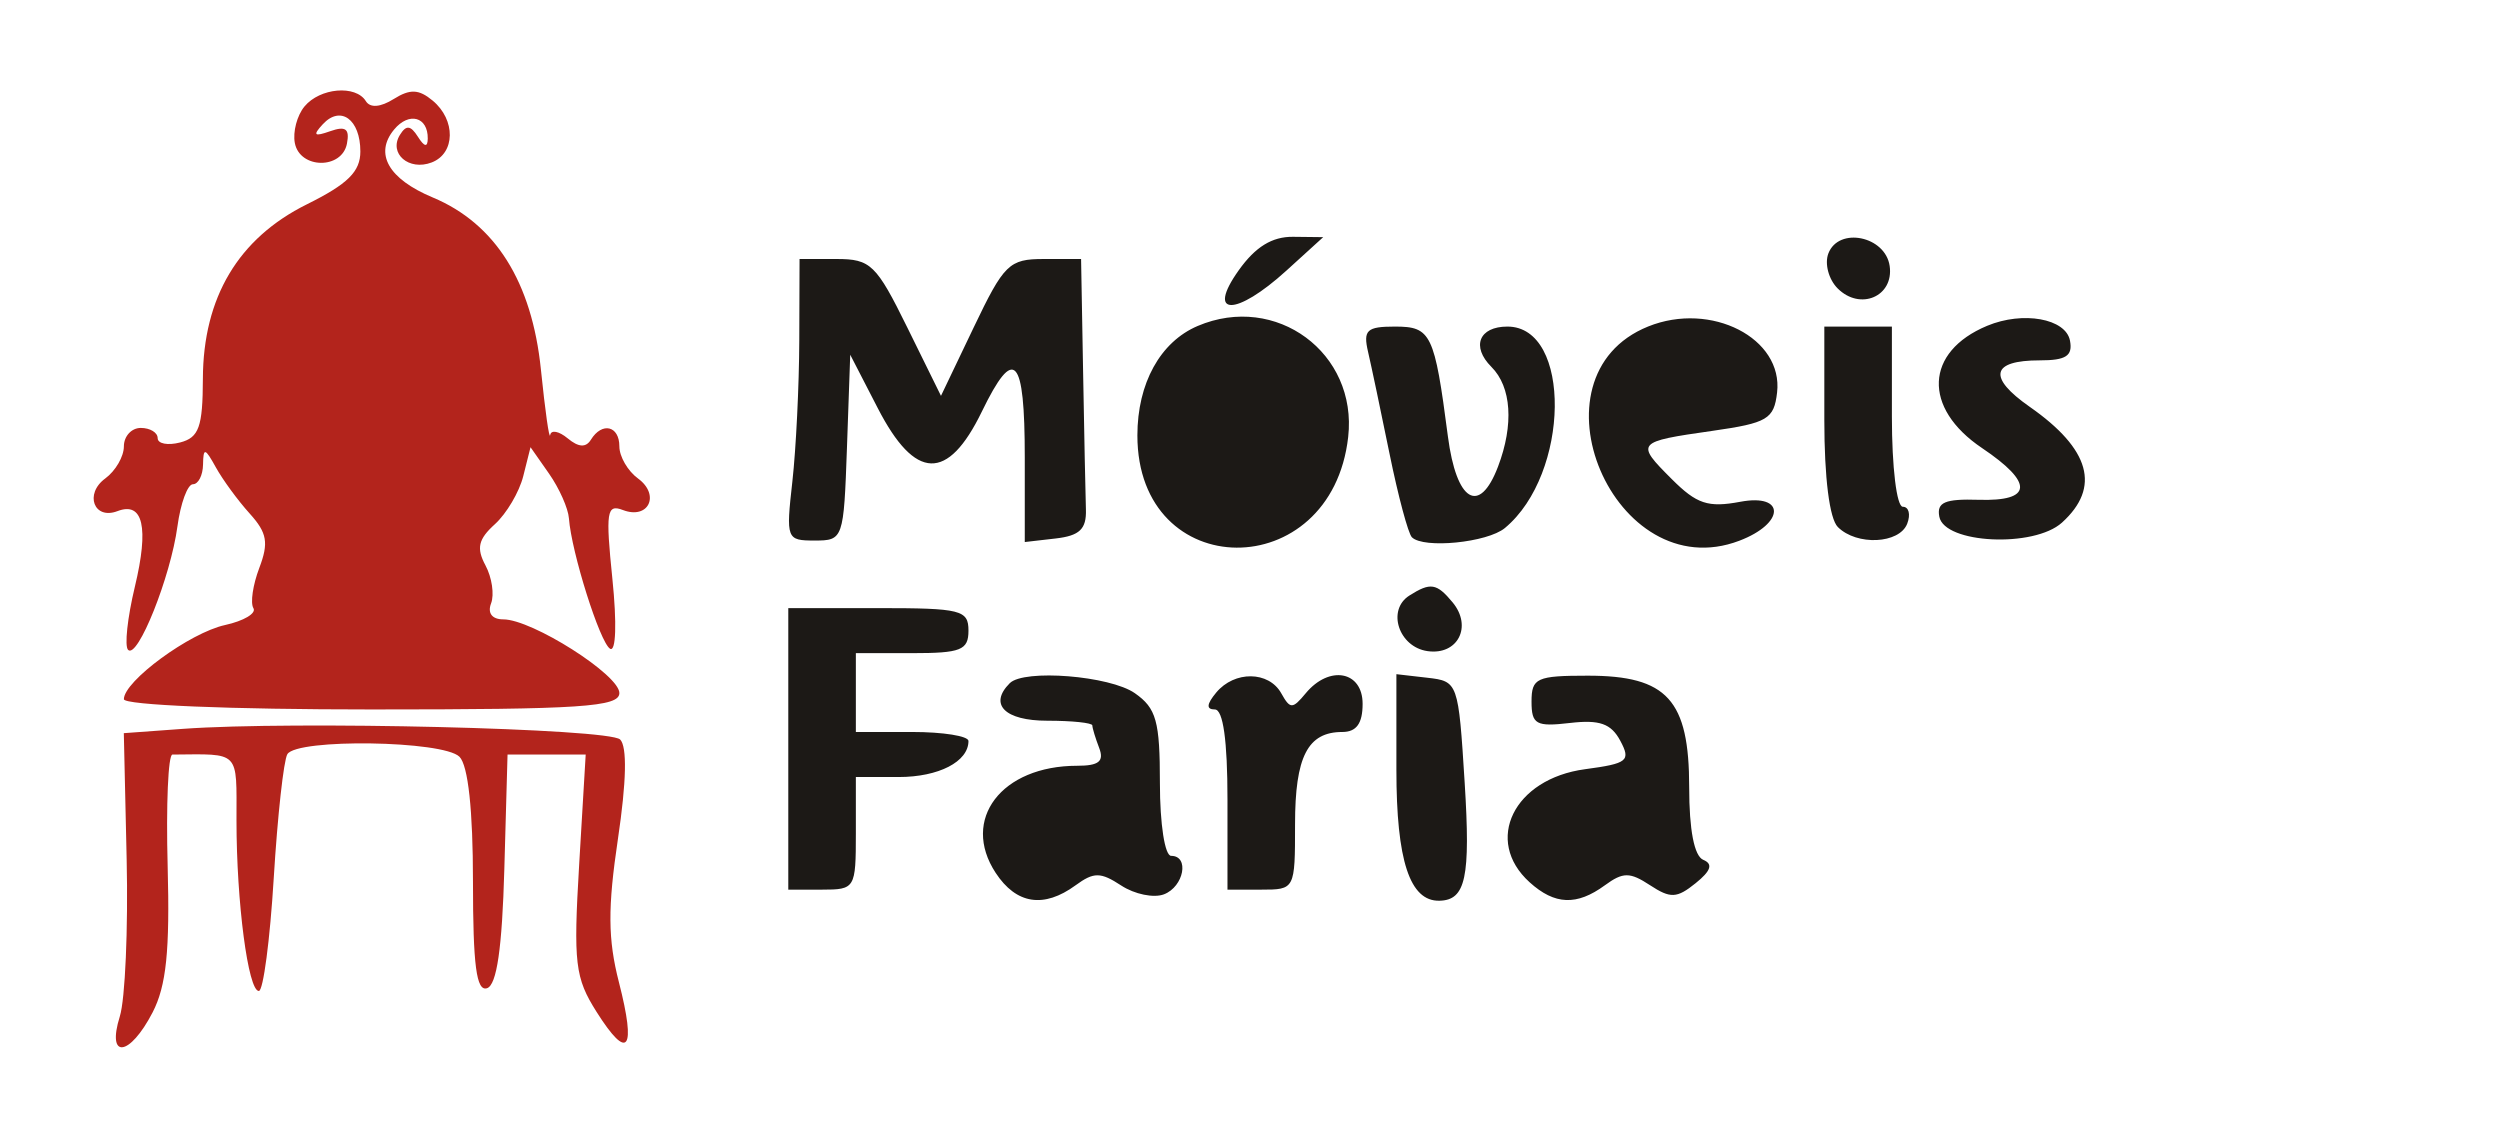
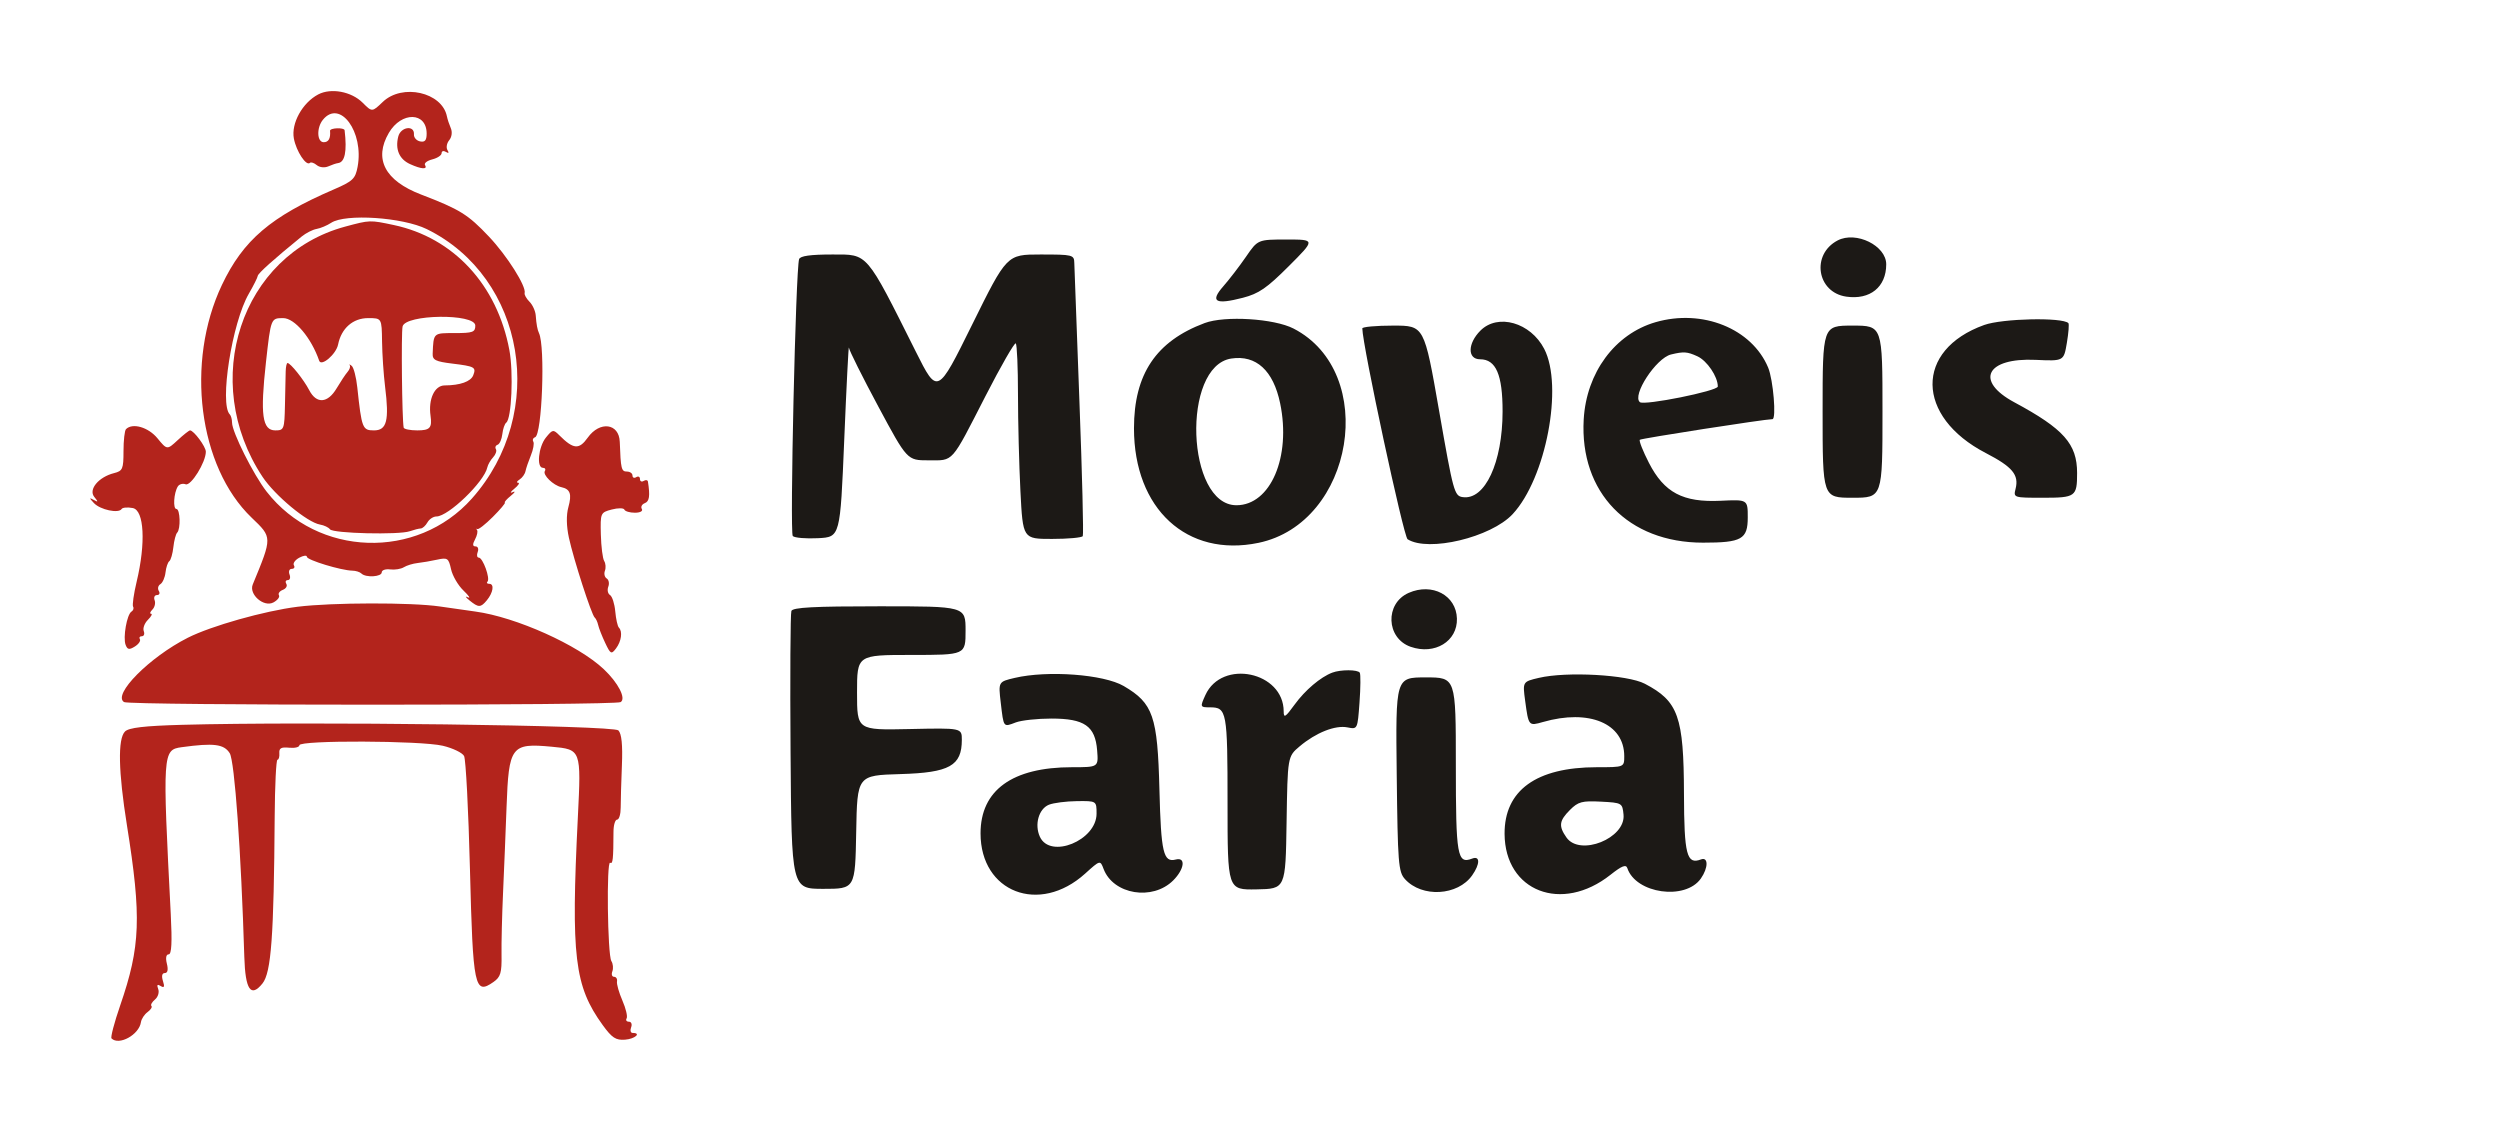
- <svg xmlns="http://www.w3.org/2000/svg" viewBox="0 0 222 101">
-   <path d="M 27.040 9.452 C 26.377 10.251, 25.991 11.713, 26.181 12.702 C 26.627 15.017, 30.365 15.058, 30.809 12.754 C 31.062 11.441, 30.692 11.167, 29.323 11.651 C 27.894 12.155, 27.751 12.022, 28.663 11.034 C 30.240 9.325, 32 10.600, 32 13.453 C 32 15.241, 30.888 16.340, 27.250 18.144 C 21.168 21.161, 18.040 26.409, 18.016 33.633 C 18.003 37.918, 17.669 38.853, 16 39.290 C 14.900 39.577, 14 39.405, 14 38.906 C 14 38.408, 13.325 38, 12.500 38 C 11.675 38, 11 38.738, 11 39.640 C 11 40.542, 10.256 41.823, 9.347 42.488 C 7.473 43.859, 8.344 46.189, 10.431 45.388 C 12.708 44.514, 13.241 46.829, 11.976 52.101 C 11.315 54.855, 11.044 57.378, 11.374 57.708 C 12.221 58.554, 15.148 51.231, 15.755 46.750 C 16.035 44.688, 16.654 43, 17.132 43 C 17.609 43, 18.014 42.212, 18.030 41.250 C 18.057 39.727, 18.204 39.759, 19.167 41.500 C 19.775 42.600, 21.126 44.445, 22.169 45.599 C 23.721 47.317, 23.876 48.195, 23.025 50.433 C 22.454 51.937, 22.218 53.543, 22.502 54.003 C 22.785 54.462, 21.653 55.137, 19.985 55.503 C 16.853 56.191, 11 60.481, 11 62.089 C 11 62.609, 20.431 63, 33 63 C 51.606 63, 55 62.775, 55 61.542 C 55 59.921, 47.247 55, 44.694 55 C 43.695 55, 43.274 54.449, 43.608 53.578 C 43.908 52.796, 43.684 51.278, 43.109 50.204 C 42.290 48.674, 42.470 47.884, 43.942 46.552 C 44.975 45.618, 46.110 43.696, 46.465 42.283 L 47.110 39.712 48.756 42.062 C 49.661 43.354, 50.455 45.138, 50.520 46.025 C 50.742 49.036, 53.269 57.048, 54.173 57.607 C 54.697 57.931, 54.784 55.345, 54.381 51.415 C 53.768 45.435, 53.874 44.738, 55.313 45.290 C 57.593 46.165, 58.652 43.950, 56.653 42.488 C 55.744 41.823, 55 40.542, 55 39.640 C 55 37.802, 53.462 37.443, 52.470 39.049 C 52.027 39.765, 51.376 39.727, 50.411 38.926 C 49.635 38.282, 48.936 38.148, 48.858 38.628 C 48.780 39.107, 48.409 36.496, 48.034 32.825 C 47.238 25.035, 43.984 19.856, 38.426 17.534 C 34.488 15.888, 33.217 13.648, 35.001 11.498 C 36.320 9.910, 38.010 10.369, 37.985 12.309 C 37.974 13.106, 37.685 13.051, 37.110 12.143 C 36.461 11.120, 36.069 11.080, 35.512 11.980 C 34.493 13.629, 36.308 15.203, 38.333 14.426 C 40.441 13.617, 40.487 10.649, 38.419 8.933 C 37.191 7.914, 36.419 7.882, 34.965 8.790 C 33.779 9.531, 32.871 9.600, 32.487 8.980 C 31.586 7.521, 28.414 7.796, 27.040 9.452 M 24 31.418 C 24 33.298, 23.727 35.548, 23.393 36.418 C 23.059 37.288, 23.284 38, 23.893 38 C 24.502 38, 25 36.875, 25 35.500 C 25 32.897, 26.499 32.077, 27.286 34.250 C 27.648 35.249, 28.167 35.247, 29.869 34.242 C 31.812 33.094, 32 33.205, 32 35.492 C 32 36.871, 32.450 38, 33 38 C 33.550 38, 34 35.750, 34 33 C 34 27.548, 33.005 26.770, 30.482 30.250 L 28.851 32.500 27.303 30.250 C 25.112 27.064, 24 27.457, 24 31.418 M 36 33 C 36 35.750, 36.450 38, 37 38 C 37.550 38, 38 37.100, 38 36 C 38 34.615, 38.667 34, 40.167 34 C 41.358 34, 41.996 33.663, 41.583 33.250 C 41.171 32.837, 40.346 32.500, 39.750 32.500 C 39.154 32.500, 38.479 31.938, 38.250 31.250 C 38.006 30.517, 38.694 30, 39.917 30 C 41.063 30, 42 29.550, 42 29 C 42 28.450, 40.650 28, 39 28 C 36.067 28, 36 28.111, 36 33 M 25.532 51.776 C 25.240 52.539, 25 53.352, 25 53.582 C 25 53.812, 28.829 54, 33.508 54 C 41.362 54, 41.933 53.865, 40.924 52.250 C 39.493 49.960, 26.384 49.556, 25.532 51.776 M 16.247 64.722 L 10.995 65.105 11.247 76.302 C 11.386 82.461, 11.114 88.737, 10.642 90.250 C 9.443 94.091, 11.513 93.842, 13.551 89.901 C 14.770 87.544, 15.090 84.433, 14.888 76.906 C 14.742 71.463, 14.932 67.008, 15.311 67.005 C 21.373 66.960, 21 66.577, 21 72.860 C 21 80.120, 22.033 88, 22.985 88 C 23.377 88, 23.973 83.486, 24.309 77.969 C 24.645 72.452, 25.190 67.502, 25.519 66.969 C 26.388 65.563, 39.359 65.759, 40.800 67.200 C 41.571 67.971, 42 71.930, 42 78.283 C 42 85.744, 42.306 88.065, 43.250 87.752 C 44.115 87.465, 44.588 84.203, 44.785 77.169 L 45.070 67 48.540 67 L 52.010 67 51.431 76.750 C 50.909 85.549, 51.060 86.828, 52.980 89.863 C 55.772 94.275, 56.514 93.286, 54.961 87.226 C 53.979 83.393, 53.960 80.634, 54.874 74.487 C 55.630 69.403, 55.699 66.299, 55.068 65.668 C 54.091 64.691, 26.057 64.008, 16.247 64.722" fill="#B3241C" />
-   <path d="M 110 24 C 107.080 28.100, 109.739 28.119, 114.234 24.029 L 117.500 21.059 114.818 21.029 C 112.960 21.009, 111.480 21.921, 110 24 M 162.359 22.507 C 162.011 23.414, 162.383 24.812, 163.186 25.614 C 165.187 27.615, 168.188 26.321, 167.803 23.623 C 167.424 20.965, 163.277 20.115, 162.359 22.507 M 70.976 30.250 C 70.962 34.237, 70.686 39.862, 70.363 42.750 C 69.788 47.876, 69.835 48, 72.346 48 C 74.879 48, 74.924 47.870, 75.210 39.750 L 75.500 31.500 77.949 36.250 C 81.268 42.687, 84.161 42.780, 87.188 36.549 C 90.070 30.617, 91 31.611, 91 40.625 L 91 48.133 93.750 47.816 C 95.868 47.573, 96.484 46.983, 96.429 45.250 C 96.389 44.013, 96.277 38.500, 96.179 33 L 96 23 92.684 23 C 89.612 23, 89.154 23.447, 86.464 29.076 L 83.559 35.152 80.566 29.076 C 77.810 23.481, 77.313 23, 74.286 23 L 71 23 70.976 30.250 M 106.357 28.945 C 103.029 30.360, 101 34.042, 101 38.667 C 101 51.869, 118.232 51.992, 119.719 38.801 C 120.560 31.339, 113.307 25.989, 106.357 28.945 M 146.357 28.992 C 135.347 33.435, 143.344 52.241, 154.449 48.019 C 158.502 46.479, 158.572 43.802, 154.540 44.558 C 151.678 45.095, 150.671 44.762, 148.449 42.540 C 145.214 39.305, 145.276 39.230, 152.065 38.260 C 156.951 37.561, 157.531 37.217, 157.805 34.857 C 158.366 30.031, 151.940 26.739, 146.357 28.992 M 176.465 28.929 C 170.923 31.236, 170.709 36.227, 176 39.784 C 180.610 42.884, 180.503 44.531, 175.702 44.382 C 172.706 44.288, 171.969 44.605, 172.211 45.882 C 172.665 48.282, 180.608 48.665, 183.102 46.408 C 186.560 43.278, 185.614 39.880, 180.238 36.125 C 176.483 33.502, 176.808 32, 181.132 32 C 183.463 32, 184.071 31.603, 183.815 30.250 C 183.442 28.287, 179.647 27.605, 176.465 28.929 M 121.485 31.250 C 121.773 32.487, 122.631 36.563, 123.394 40.306 C 124.156 44.050, 125.048 47.381, 125.376 47.709 C 126.412 48.745, 132.076 48.182, 133.635 46.888 C 139.420 42.087, 139.584 29, 133.859 29 C 131.334 29, 130.629 30.772, 132.436 32.579 C 134.222 34.364, 134.443 37.703, 133.025 41.435 C 131.370 45.787, 129.330 44.557, 128.573 38.750 C 127.383 29.624, 127.082 29, 123.873 29 C 121.366 29, 121.034 29.312, 121.485 31.250 M 162 37.300 C 162 42.422, 162.459 46.059, 163.200 46.800 C 164.881 48.481, 168.672 48.297, 169.362 46.500 C 169.678 45.675, 169.501 45, 168.969 45 C 168.425 45, 168 41.494, 168 37 L 168 29 165 29 L 162 29 162 37.300 M 107.406 33.386 C 106.283 36.310, 107.490 43.290, 109.309 44.398 C 112.922 46.600, 116.078 36.478, 112.800 33.200 C 111.175 31.575, 108.059 31.682, 107.406 33.386 M 146.604 33.589 C 145.761 35.787, 145.891 35.856, 149.793 35.262 C 153.583 34.685, 153.588 32.648, 149.801 32.196 C 148.131 31.996, 147.031 32.476, 146.604 33.589 M 125.152 52.885 C 123.127 54.168, 124.202 57.455, 126.765 57.820 C 129.452 58.203, 130.771 55.634, 128.989 53.487 C 127.575 51.783, 127.026 51.697, 125.152 52.885 M 70 66.500 L 70 79 73 79 C 75.933 79, 76 78.889, 76 74 L 76 69 79.800 69 C 83.358 69, 86 67.636, 86 65.800 C 86 65.360, 83.750 65, 81 65 L 76 65 76 61.500 L 76 58 81 58 C 85.333 58, 86 57.733, 86 56 C 86 54.167, 85.333 54, 78 54 L 70 54 70 66.500 M 89.667 60.667 C 87.781 62.552, 89.229 64, 93 64 C 95.200 64, 97 64.188, 97 64.418 C 97 64.648, 97.273 65.548, 97.607 66.418 C 98.063 67.607, 97.578 68, 95.654 68 C 88.930 68, 85.303 72.762, 88.413 77.507 C 90.243 80.300, 92.687 80.680, 95.515 78.612 C 97.136 77.427, 97.728 77.431, 99.566 78.635 C 100.750 79.411, 102.457 79.762, 103.359 79.416 C 105.130 78.736, 105.644 76, 104 76 C 103.437 76, 103 73.186, 103 69.557 C 103 64.032, 102.683 62.891, 100.777 61.557 C 98.565 60.007, 90.937 59.396, 89.667 60.667 M 108 61.500 C 107.140 62.536, 107.102 63, 107.878 63 C 108.614 63, 109 65.752, 109 71 L 109 79 112 79 C 114.989 79, 115 78.978, 115 73.200 C 115 67.186, 116.120 65, 119.200 65 C 120.453 65, 121 64.241, 121 62.500 C 121 59.585, 118.044 59.037, 115.948 61.563 C 114.771 62.981, 114.569 62.981, 113.775 61.563 C 112.666 59.580, 109.621 59.547, 108 61.500 M 124 68.362 C 124 76.425, 125.190 80.044, 127.821 79.985 C 130.161 79.932, 130.590 77.925, 130.063 69.500 C 129.505 60.584, 129.474 60.497, 126.750 60.184 L 124 59.867 124 68.362 M 136 62.299 C 136 64.327, 136.403 64.551, 139.412 64.200 C 142.039 63.893, 143.066 64.255, 143.879 65.774 C 144.835 67.561, 144.543 67.798, 140.752 68.306 C 134.428 69.155, 131.737 74.642, 135.829 78.345 C 138.060 80.364, 140.013 80.442, 142.515 78.612 C 144.131 77.431, 144.727 77.430, 146.523 78.607 C 148.340 79.798, 148.901 79.773, 150.566 78.432 C 151.939 77.326, 152.137 76.723, 151.250 76.354 C 150.449 76.021, 150 73.706, 150 69.917 C 150 62.147, 148.051 60, 141 60 C 136.450 60, 136 60.207, 136 62.299" fill="#1C1916" />
+ <svg xmlns="http://www.w3.org/2000/svg" viewBox="0 0 668 304">
+   <path d="M 85.030 25.230 C 80.811 27.449, 77.769 32.947, 78.519 36.995 C 79.157 40.432, 81.837 44.496, 82.819 43.515 C 83.092 43.241, 83.914 43.514, 84.645 44.121 C 85.399 44.746, 86.738 44.888, 87.737 44.448 C 88.707 44.022, 89.854 43.634, 90.286 43.586 C 92.160 43.381, 92.752 40.489, 92.081 34.812 C 91.986 34.008, 88.115 34.153, 88.188 34.958 C 88.370 36.967, 87.797 38, 86.500 38 C 84.682 38, 84.543 34.139, 86.285 32 C 90.818 26.435, 97.303 35.243, 95.550 44.583 C 94.951 47.780, 94.265 48.431, 89.189 50.618 C 72.339 57.879, 64.982 64.160, 59.300 76.133 C 49.492 96.801, 53.050 124.719, 67.226 138.310 C 72.791 143.646, 72.787 143.428, 67.535 156.173 C 66.444 158.818, 70.493 162.342, 73.051 160.973 C 74.154 160.383, 74.821 159.519, 74.534 159.055 C 74.247 158.590, 74.712 157.941, 75.569 157.612 C 76.426 157.283, 76.847 156.561, 76.504 156.007 C 76.162 155.453, 76.344 155, 76.910 155 C 77.475 155, 77.678 154.325, 77.362 153.500 C 77.045 152.675, 77.311 152, 77.952 152 C 78.593 152, 78.854 151.573, 78.531 151.050 C 78.208 150.528, 78.857 149.612, 79.972 149.015 C 81.087 148.418, 82 148.310, 82 148.776 C 82 149.644, 91.183 152.440, 94.160 152.479 C 95.072 152.490, 96.160 152.838, 96.576 153.250 C 97.733 154.396, 102 154.143, 102 152.928 C 102 152.339, 103.013 151.988, 104.250 152.148 C 105.487 152.307, 107.132 152.045, 107.904 151.565 C 108.677 151.084, 110.329 150.579, 111.576 150.442 C 112.823 150.305, 115.187 149.898, 116.829 149.537 C 119.573 148.935, 119.872 149.142, 120.520 152.093 C 120.908 153.860, 122.413 156.435, 123.863 157.816 C 125.313 159.197, 125.825 159.995, 125 159.589 C 124.175 159.184, 124.374 159.560, 125.441 160.426 C 127.869 162.395, 128.430 162.392, 130.084 160.399 C 131.784 158.350, 132.137 156, 130.745 156 C 130.152 156, 129.930 155.737, 130.252 155.415 C 131.050 154.617, 129.020 149, 127.934 149 C 127.455 149, 127.322 148.325, 127.638 147.500 C 127.955 146.675, 127.700 146, 127.072 146 C 126.266 146, 126.224 145.449, 126.930 144.131 C 127.480 143.104, 127.720 141.979, 127.465 141.631 C 127.209 141.284, 127.240 141.165, 127.533 141.367 C 127.827 141.568, 129.694 140.106, 131.683 138.117 C 133.673 136.127, 135.120 134.407, 134.900 134.293 C 134.680 134.179, 135.400 133.358, 136.500 132.469 C 137.600 131.579, 137.825 131.143, 137 131.500 C 136.175 131.857, 136.374 131.440, 137.441 130.574 C 138.509 129.708, 138.959 128.993, 138.441 128.985 C 137.924 128.976, 138.092 128.594, 138.816 128.135 C 139.541 127.675, 140.259 126.670, 140.413 125.900 C 140.567 125.130, 141.215 123.225, 141.853 121.666 C 142.492 120.107, 142.783 118.458, 142.501 118.001 C 142.219 117.545, 142.431 117.020, 142.972 116.835 C 144.842 116.198, 145.727 92.528, 144.012 89 C 143.597 88.146, 143.311 86.588, 143.152 84.321 C 143.069 83.123, 142.317 81.460, 141.482 80.625 C 140.647 79.790, 140.063 78.746, 140.184 78.304 C 140.669 76.534, 135.488 68.339, 130.653 63.227 C 125.032 57.284, 122.902 55.963, 112.500 51.973 C 102.834 48.265, 99.815 42.481, 103.903 35.500 C 107.268 29.752, 114 29.883, 114 35.696 C 114 37.501, 113.539 38.051, 112.250 37.785 C 111.287 37.586, 110.547 36.744, 110.605 35.914 C 110.784 33.355, 107.072 33.865, 106.413 36.490 C 105.554 39.913, 106.676 42.531, 109.566 43.848 C 112.588 45.225, 114.327 45.338, 113.566 44.107 C 113.262 43.615, 114.136 42.932, 115.507 42.588 C 116.878 42.243, 118 41.494, 118 40.922 C 118 40.350, 118.520 40.203, 119.155 40.595 C 119.885 41.047, 120.037 40.869, 119.568 40.111 C 119.161 39.452, 119.367 38.263, 120.026 37.469 C 120.718 36.635, 120.902 35.281, 120.461 34.263 C 120.041 33.293, 119.570 31.864, 119.414 31.087 C 118.114 24.631, 107.488 22.242, 102.277 27.234 C 99.423 29.969, 99.423 29.969, 96.908 27.453 C 93.906 24.451, 88.452 23.430, 85.030 25.230 M 88.500 59.527 C 87.400 60.253, 85.643 60.993, 84.597 61.173 C 83.550 61.353, 81.750 62.268, 80.597 63.207 C 73.146 69.271, 68.937 73.044, 68.870 73.720 C 68.827 74.149, 67.749 76.300, 66.474 78.500 C 62.003 86.220, 58.590 107.923, 61.405 110.738 C 61.732 111.065, 62 112.046, 62.001 112.917 C 62.002 115.433, 67.733 126.870, 71.254 131.380 C 84.884 148.844, 111.402 149.725, 126.096 133.202 C 146.448 110.315, 140.389 74.161, 114.030 61.216 C 107.588 58.052, 92.275 57.039, 88.500 59.527 M 92.251 60.545 C 64.374 68.052, 53.215 101.845, 70.163 127.433 C 73.457 132.405, 82.112 139.589, 85.500 140.162 C 86.600 140.348, 87.802 140.919, 88.172 141.432 C 88.969 142.538, 106.619 142.964, 109.500 141.946 C 110.600 141.558, 111.910 141.226, 112.410 141.209 C 112.911 141.193, 113.721 140.464, 114.210 139.590 C 114.699 138.715, 115.782 138, 116.616 138 C 119.791 138, 129.379 128.755, 130.210 124.892 C 130.370 124.153, 131.067 122.938, 131.759 122.193 C 132.452 121.448, 132.786 120.463, 132.503 120.005 C 132.219 119.546, 132.427 119.020, 132.964 118.835 C 133.502 118.651, 134.067 117.375, 134.221 116 C 134.374 114.625, 134.847 113.243, 135.271 112.928 C 136.699 111.869, 137.228 99.550, 136.104 93.537 C 132.848 76.118, 121.194 63.518, 105.201 60.124 C 98.822 58.771, 98.842 58.770, 92.251 60.545 M 71.064 96.797 C 69.500 110.861, 70.072 115, 73.579 115 C 75.887 115, 76.007 114.685, 76.142 108.250 C 76.220 104.537, 76.307 100.487, 76.336 99.250 C 76.365 98.013, 76.586 97, 76.827 97 C 77.613 97, 81.157 101.434, 82.621 104.250 C 84.568 107.993, 87.562 107.789, 89.955 103.750 C 91.015 101.963, 92.331 99.985, 92.881 99.357 C 93.430 98.728, 93.686 97.936, 93.448 97.598 C 93.211 97.260, 93.449 97.333, 93.977 97.761 C 94.506 98.188, 95.178 100.780, 95.471 103.519 C 96.643 114.475, 96.847 115, 99.932 115 C 103.359 115, 104.024 112.383, 102.897 103.344 C 102.497 100.130, 102.131 94.688, 102.084 91.250 C 102 85, 102 85, 98.367 85 C 94.303 85, 91.206 87.720, 90.340 92.051 C 89.822 94.641, 85.856 98.043, 85.285 96.386 C 83.177 90.267, 78.728 85, 75.668 85 C 72.375 85, 72.375 85, 71.064 96.797 M 107.567 87.250 C 107.172 89.138, 107.418 111.918, 107.858 114.250 C 107.936 114.662, 109.575 115, 111.500 115 C 114.890 115, 115.496 114.330, 115.038 111.088 C 114.413 106.666, 116.113 103, 118.795 102.986 C 122.969 102.965, 125.803 101.956, 126.454 100.258 C 127.275 98.119, 126.853 97.886, 120.827 97.149 C 116.364 96.603, 115.537 96.183, 115.609 94.500 C 115.852 88.877, 115.719 89, 121.500 89 C 126.333 89, 127 88.758, 127 87 C 127 83.710, 108.258 83.951, 107.567 87.250 M 33.667 114.667 C 33.300 115.033, 33 117.685, 33 120.558 C 33 125.312, 32.772 125.840, 30.475 126.417 C 26.361 127.449, 23.581 130.782, 25.183 132.759 C 26.300 134.138, 26.273 134.258, 25 133.551 C 23.803 132.887, 23.825 133.065, 25.108 134.432 C 26.786 136.219, 31.718 137.265, 32.500 135.999 C 32.749 135.597, 34.088 135.485, 35.476 135.751 C 38.526 136.334, 38.987 145.069, 36.514 155.425 C 35.736 158.684, 35.309 161.691, 35.566 162.106 C 35.823 162.522, 35.626 163.113, 35.130 163.420 C 33.901 164.179, 32.817 170.359, 33.569 172.319 C 34.058 173.593, 34.541 173.679, 36.024 172.753 C 37.040 172.119, 37.648 171.240, 37.376 170.800 C 37.104 170.360, 37.344 170, 37.910 170 C 38.475 170, 38.700 169.383, 38.411 168.629 C 38.122 167.875, 38.618 166.525, 39.514 165.629 C 40.410 164.733, 40.796 164, 40.371 164 C 39.947 164, 40.105 163.495, 40.722 162.878 C 41.339 162.261, 41.606 161.136, 41.315 160.378 C 41.024 159.620, 41.311 159, 41.952 159 C 42.593 159, 42.809 158.500, 42.431 157.888 C 42.053 157.277, 42.240 156.470, 42.847 156.094 C 43.454 155.719, 44.074 154.307, 44.225 152.956 C 44.376 151.605, 44.831 150.252, 45.237 149.949 C 45.642 149.646, 46.131 147.957, 46.324 146.195 C 46.517 144.434, 46.973 142.694, 47.337 142.329 C 48.313 141.353, 48.144 136, 47.138 136 C 46.171 136, 46.433 131.726, 47.507 129.989 C 47.889 129.370, 48.830 129.105, 49.598 129.399 C 51.011 129.941, 55 123.513, 55 120.693 C 55 119.354, 51.771 115, 50.779 115 C 50.511 115, 49.021 116.178, 47.467 117.618 C 44.642 120.237, 44.642 120.237, 42.071 117.109 C 39.636 114.148, 35.413 112.920, 33.667 114.667 M 157.032 116.955 C 154.720 120.201, 153.216 120.073, 149.449 116.306 C 147.840 114.697, 147.635 114.732, 145.871 116.911 C 143.868 119.385, 143.304 125, 145.059 125 C 145.641 125, 145.877 125.390, 145.583 125.866 C 144.953 126.884, 147.840 129.698, 150 130.171 C 152.380 130.693, 152.837 132.008, 151.862 135.538 C 151.287 137.618, 151.341 140.608, 152.008 143.665 C 153.284 149.512, 158.061 164.303, 158.899 165 C 159.230 165.275, 159.648 166.175, 159.828 167 C 160.008 167.825, 160.851 169.972, 161.702 171.771 C 163.129 174.792, 163.351 174.907, 164.592 173.271 C 166.033 171.372, 166.399 168.732, 165.365 167.698 C 165.015 167.349, 164.580 165.397, 164.397 163.360 C 164.214 161.324, 163.585 159.362, 162.999 158.999 C 162.412 158.637, 162.203 157.634, 162.534 156.771 C 162.865 155.908, 162.675 154.917, 162.112 154.569 C 161.548 154.221, 161.333 153.297, 161.632 152.516 C 161.932 151.735, 161.844 150.557, 161.437 149.899 C 161.031 149.240, 160.630 146.059, 160.547 142.828 C 160.399 137.076, 160.459 136.938, 163.448 136.146 C 165.127 135.701, 166.650 135.711, 166.833 136.168 C 167.017 136.626, 168.281 137, 169.642 137 C 171.050 137, 171.849 136.565, 171.496 135.993 C 171.153 135.439, 171.514 134.740, 172.298 134.439 C 173.519 133.971, 173.730 132.509, 173.128 128.691 C 173.057 128.246, 172.550 128.160, 172 128.500 C 171.450 128.840, 171 128.615, 171 128 C 171 127.385, 170.550 127.160, 170 127.500 C 169.450 127.840, 169 127.641, 169 127.059 C 169 126.477, 168.325 126, 167.500 126 C 166.032 126, 165.860 125.281, 165.601 118.064 C 165.422 113.082, 160.265 112.415, 157.032 116.955 M 79.500 162.127 C 70.641 163.234, 56.399 167.258, 50.172 170.413 C 39.924 175.606, 29.986 185.637, 33.151 187.594 C 34.655 188.523, 164.333 188.530, 165.836 187.601 C 167.355 186.663, 165.211 182.476, 161.339 178.817 C 154.485 172.341, 137.897 164.892, 127.015 163.404 C 125.082 163.139, 120.800 162.528, 117.500 162.046 C 109.910 160.936, 88.670 160.982, 79.500 162.127 M 48.650 193.672 C 38.529 193.954, 34.422 194.435, 33.400 195.457 C 31.440 197.417, 31.619 206.111, 33.915 220.500 C 37.838 245.078, 37.545 252.900, 32.115 268.654 C 30.546 273.205, 29.504 277.170, 29.798 277.465 C 31.783 279.450, 37.165 276.486, 37.656 273.137 C 37.784 272.267, 38.581 271.048, 39.429 270.429 C 40.276 269.809, 40.740 269.073, 40.460 268.794 C 40.181 268.514, 40.611 267.738, 41.416 267.069 C 42.222 266.401, 42.606 265.138, 42.271 264.263 C 41.842 263.146, 42.041 262.907, 42.937 263.461 C 43.883 264.046, 44.040 263.700, 43.540 262.125 C 43.113 260.781, 43.297 260, 44.041 260 C 44.796 260, 44.992 259.105, 44.589 257.500 C 44.202 255.958, 44.387 255, 45.072 255 C 45.851 255, 46.017 251.794, 45.628 244.250 C 43.399 201.035, 43.444 200.348, 48.563 199.646 C 57.115 198.474, 59.837 198.815, 61.380 201.250 C 62.686 203.311, 64.425 227.584, 65.281 255.700 C 65.548 264.491, 67.026 266.645, 70.135 262.781 C 72.468 259.882, 73.175 250.217, 73.395 218.250 C 73.453 209.863, 73.787 203, 74.139 203 C 74.490 203, 74.715 202.213, 74.639 201.250 C 74.533 199.912, 75.148 199.568, 77.250 199.788 C 78.763 199.946, 80 199.646, 80 199.121 C 80 197.749, 112.466 197.874, 118.326 199.269 C 120.981 199.900, 123.534 201.130, 124.001 202.001 C 124.467 202.873, 125.174 216.494, 125.572 232.272 C 126.371 263.898, 126.795 265.933, 131.858 262.387 C 133.760 261.055, 134.090 259.946, 134.010 255.157 C 133.958 252.046, 134.141 244.550, 134.417 238.500 C 134.692 232.450, 135.112 222.160, 135.350 215.633 C 135.945 199.361, 136.582 198.509, 147.403 199.523 C 155.302 200.263, 155.302 200.263, 154.401 218.382 C 152.547 255.659, 153.481 263.462, 161.049 273.909 C 163.516 277.314, 164.551 277.990, 167.017 277.802 C 169.671 277.600, 171.459 276, 169.031 276 C 168.499 276, 168.322 275.325, 168.638 274.500 C 168.955 273.675, 168.689 273, 168.048 273 C 167.407 273, 167.131 272.598, 167.434 272.106 C 167.738 271.615, 167.232 269.477, 166.309 267.356 C 165.387 265.235, 164.735 262.938, 164.860 262.250 C 164.985 261.563, 164.632 261, 164.075 261 C 163.518 261, 163.314 260.347, 163.620 259.548 C 163.926 258.749, 163.808 257.512, 163.357 256.798 C 162.326 255.165, 162.018 229.893, 163.037 230.523 C 163.752 230.965, 163.893 229.646, 163.924 222.250 C 163.931 220.463, 164.369 219, 164.898 219 C 165.426 219, 165.855 217.537, 165.852 215.750 C 165.849 213.963, 165.994 208.900, 166.173 204.500 C 166.397 199.019, 166.101 196.079, 165.233 195.162 C 163.937 193.793, 81.943 192.745, 48.650 193.672" fill="#B3241C" fill-rule="evenodd" />
+   <path d="M 491.020 64.244 C 483.897 67.964, 485.441 78.104, 493.305 79.258 C 499.671 80.192, 504 76.699, 504 70.627 C 504 65.634, 495.943 61.672, 491.020 64.244 M 332.937 68.592 C 331.199 71.118, 328.474 74.668, 326.881 76.482 C 323.251 80.617, 324.709 81.481, 332.089 79.567 C 336.355 78.460, 338.497 76.986, 344.370 71.113 C 351.483 64, 351.483 64, 343.789 64 C 336.096 64, 336.096 64, 332.937 68.592 M 213.521 69.250 C 212.611 71.986, 211.003 142.403, 211.832 143.232 C 212.314 143.714, 215.362 143.972, 218.604 143.804 C 224.500 143.500, 224.500 143.500, 225.580 117.500 C 226.174 103.200, 226.736 92.131, 226.830 92.902 C 226.923 93.673, 230.466 100.761, 234.701 108.652 C 242.402 123, 242.402 123, 248.079 123 C 254.911 123, 253.990 124.036, 263.321 105.836 C 267.455 97.770, 271.100 91.433, 271.419 91.752 C 271.739 92.072, 272.002 98.221, 272.004 105.417 C 272.006 112.613, 272.301 124.237, 272.658 131.250 C 273.309 144, 273.309 144, 281.095 144 C 285.378 144, 289.079 143.662, 289.319 143.250 C 289.559 142.838, 289.160 126.750, 288.431 107.500 C 287.702 88.250, 287.082 71.487, 287.053 70.250 C 287.002 68.087, 286.651 68, 278.010 68 C 269.019 68, 269.019 68, 259.753 86.750 C 250.488 105.500, 250.488 105.500, 244.727 94 C 231.260 67.115, 232.019 68, 222.435 68 C 216.525 68, 213.811 68.381, 213.521 69.250 M 321.882 86.321 C 308.907 91.170, 303 99.968, 303 114.444 C 303 135.982, 317.159 149.015, 336.251 145.052 C 361.816 139.744, 368.410 99.544, 345.643 87.793 C 340.442 85.109, 327.304 84.295, 321.882 86.321 M 442.365 86.089 C 431.506 89.236, 423.872 99.576, 423.164 112.095 C 422.063 131.590, 435.057 145, 455.050 145 C 465.387 145, 467 144.090, 467 138.255 C 467 133.461, 467 133.461, 459.750 133.806 C 449.682 134.286, 444.674 131.636, 440.589 123.667 C 438.988 120.544, 437.895 117.772, 438.160 117.507 C 438.527 117.140, 471.598 112, 473.593 112 C 474.684 112, 473.811 101.483, 472.449 98.218 C 468.102 87.794, 454.877 82.463, 442.365 86.089 M 530.183 86.833 C 511.579 93.499, 511.808 111.316, 530.624 121.064 C 537.730 124.746, 539.501 126.870, 538.566 130.593 C 537.966 132.984, 538.015 133, 545.874 133 C 554.593 133, 555 132.705, 555 126.386 C 555 118.613, 551.429 114.590, 538.226 107.492 C 527.584 101.770, 530.726 95.546, 543.948 96.155 C 551.439 96.500, 551.439 96.500, 552.264 91.627 C 552.717 88.947, 552.900 86.567, 552.671 86.337 C 551.071 84.738, 535.044 85.091, 530.183 86.833 M 395.576 88.333 C 392.122 91.787, 392.068 96, 395.477 96 C 399.724 96, 401.501 100.125, 401.490 109.956 C 401.475 123.594, 396.786 133.673, 390.848 132.832 C 388.601 132.514, 388.329 131.522, 384.526 109.750 C 380.552 87, 380.552 87, 372.276 87 C 367.724 87, 364.005 87.338, 364.010 87.750 C 364.073 92.381, 375.032 143.406, 376.110 144.089 C 381.645 147.594, 398.395 143.588, 404.178 137.376 C 413.067 127.830, 417.774 103.198, 412.615 93.223 C 408.973 86.179, 400.237 83.672, 395.576 88.333 M 487 110 C 487 133, 487 133, 495 133 C 503 133, 503 133, 503 110 C 503 87, 503 87, 495 87 C 487 87, 487 87, 487 110 M 446.500 94.716 C 442.498 95.684, 435.985 105.666, 438.184 107.459 C 439.356 108.415, 459 104.467, 459 103.276 C 459 100.624, 456.125 96.378, 453.528 95.195 C 450.816 93.959, 449.890 93.896, 446.500 94.716 M 329 95.801 C 315.669 97.833, 316.974 135, 330.376 135 C 339.489 135, 345.028 122.085, 342.055 107.766 C 340.235 99, 335.641 94.790, 329 95.801 M 376.400 158.416 C 370.001 161.226, 370.345 170.530, 376.933 172.827 C 383.370 175.071, 389.463 171.352, 389.291 165.285 C 389.115 159.072, 382.695 155.651, 376.400 158.416 M 211.456 163.254 C 211.191 163.944, 211.093 180.932, 211.237 201.004 C 211.500 237.500, 211.500 237.500, 220 237.500 C 228.500 237.500, 228.500 237.500, 228.776 222.335 C 229.051 207.171, 229.051 207.171, 240.614 206.835 C 253.708 206.456, 256.998 204.620, 257.002 197.694 C 257.003 194.500, 257.003 194.500, 243.002 194.803 C 229 195.105, 229 195.105, 229 185.053 C 229 175, 229 175, 243.500 175 C 258 175, 258 175, 258 168.500 C 258 162, 258 162, 234.969 162 C 217.423 162, 211.823 162.299, 211.456 163.254 M 356 179.722 C 352.849 180.906, 348.711 184.416, 345.911 188.281 C 343.463 191.661, 343 191.950, 343 190.100 C 343 179.479, 326.502 176.018, 322.085 185.712 C 320.627 188.914, 320.659 189, 323.300 189 C 327.807 189, 328 190.052, 328 214.591 C 328 237.783, 328 237.783, 335.750 237.641 C 343.500 237.500, 343.500 237.500, 343.773 219.820 C 344.046 202.139, 344.046 202.139, 347.273 199.418 C 351.621 195.752, 356.786 193.707, 360.050 194.360 C 362.734 194.897, 362.740 194.884, 363.262 187.699 C 363.550 183.739, 363.582 180.162, 363.334 179.750 C 362.819 178.895, 358.246 178.878, 356 179.722 M 271.122 181.138 C 266.744 182.168, 266.744 182.168, 267.404 187.783 C 268.194 194.502, 268.048 194.312, 271.426 193.028 C 272.913 192.463, 277.190 192, 280.930 192 C 289.776 192, 292.639 193.988, 293.156 200.493 C 293.514 205, 293.514 205, 286.439 205 C 270.479 205, 261.998 211.138, 262.002 222.684 C 262.007 238.424, 277.720 244.476, 289.933 233.441 C 293.971 229.793, 293.971 229.793, 294.881 232.188 C 297.484 239.033, 307.973 240.755, 313.486 235.241 C 316.488 232.239, 316.897 228.953, 314.180 229.663 C 310.854 230.533, 310.228 227.863, 309.800 211 C 309.302 191.335, 308.124 187.915, 300.265 183.310 C 294.937 180.187, 279.920 179.068, 271.122 181.138 M 411.167 181.129 C 406.833 182.151, 406.833 182.151, 407.531 187.325 C 408.430 193.995, 408.450 194.018, 412.257 192.926 C 424.636 189.376, 434 193.304, 434 202.047 C 434 205, 434 205, 426.682 205 C 410.506 205, 401.953 211.179, 402.022 222.815 C 402.114 238.194, 417.298 244.060, 430.320 233.747 C 433.333 231.360, 434.469 230.908, 434.819 231.958 C 437.097 238.790, 450.322 240.662, 454.471 234.739 C 456.484 231.864, 456.494 228.873, 454.487 229.643 C 450.698 231.097, 450.002 228.405, 449.956 212.128 C 449.898 191.440, 448.454 187.375, 439.500 182.698 C 434.859 180.273, 418.615 179.374, 411.167 181.129 M 373.203 206.897 C 373.476 230.739, 373.651 232.961, 375.409 234.901 C 379.950 239.915, 389.524 239.372, 393.369 233.883 C 395.498 230.844, 395.500 228.594, 393.373 229.410 C 389.371 230.946, 389 228.825, 389 204.378 C 389 181, 389 181, 380.953 181 C 372.905 181, 372.905 181, 373.203 206.897 M 280.280 215.020 C 277.556 216.116, 276.365 220.311, 277.852 223.574 C 280.606 229.618, 293 224.576, 293 217.411 C 293 214, 293 214, 287.750 214.063 C 284.863 214.098, 281.501 214.529, 280.280 215.020 M 419.504 216.405 C 416.594 219.315, 416.414 220.718, 418.557 223.777 C 422.147 228.903, 434.420 223.992, 433.808 217.675 C 433.505 214.553, 433.404 214.495, 427.754 214.200 C 422.738 213.939, 421.691 214.219, 419.504 216.405" fill="#1C1916" fill-rule="evenodd" />
</svg>
